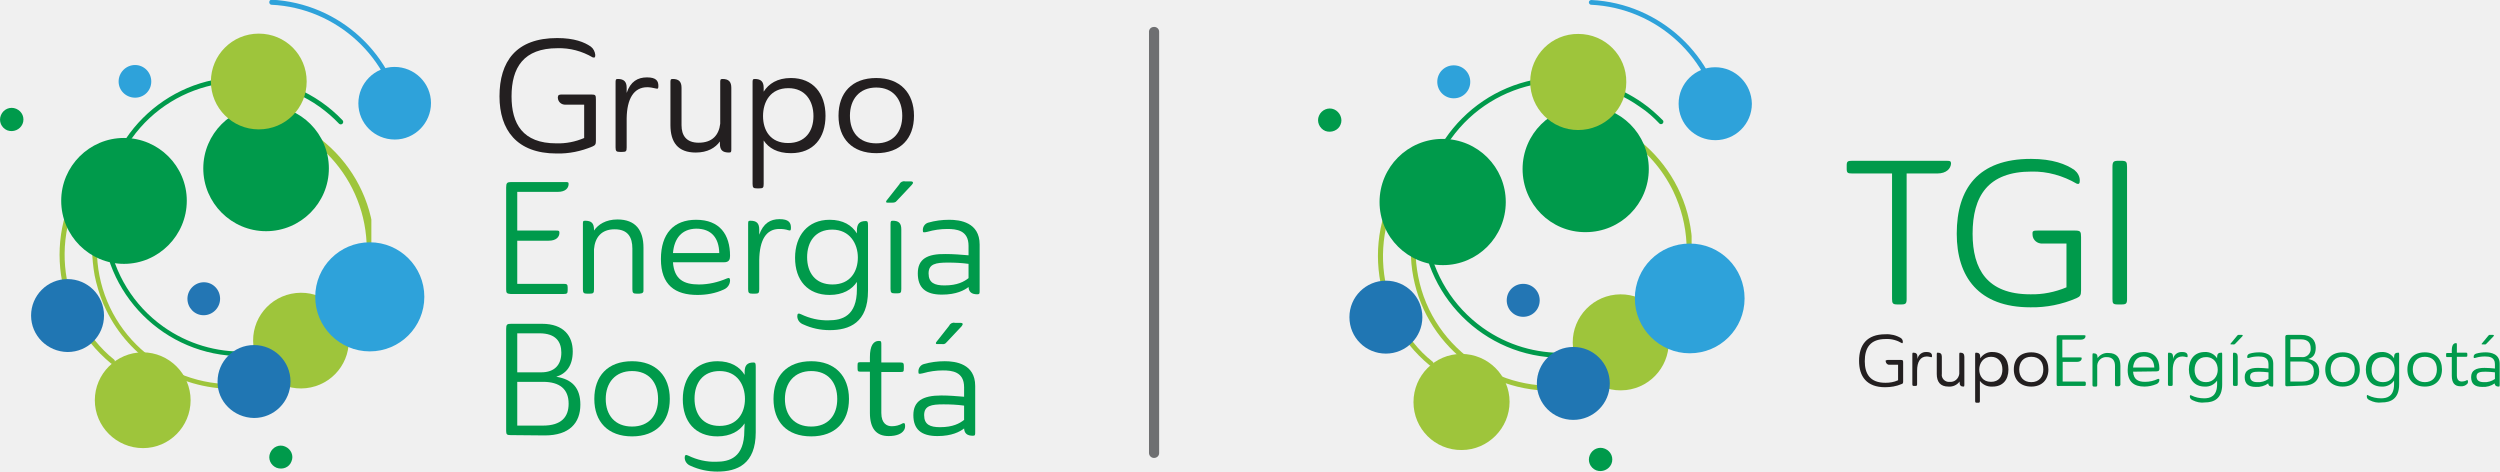
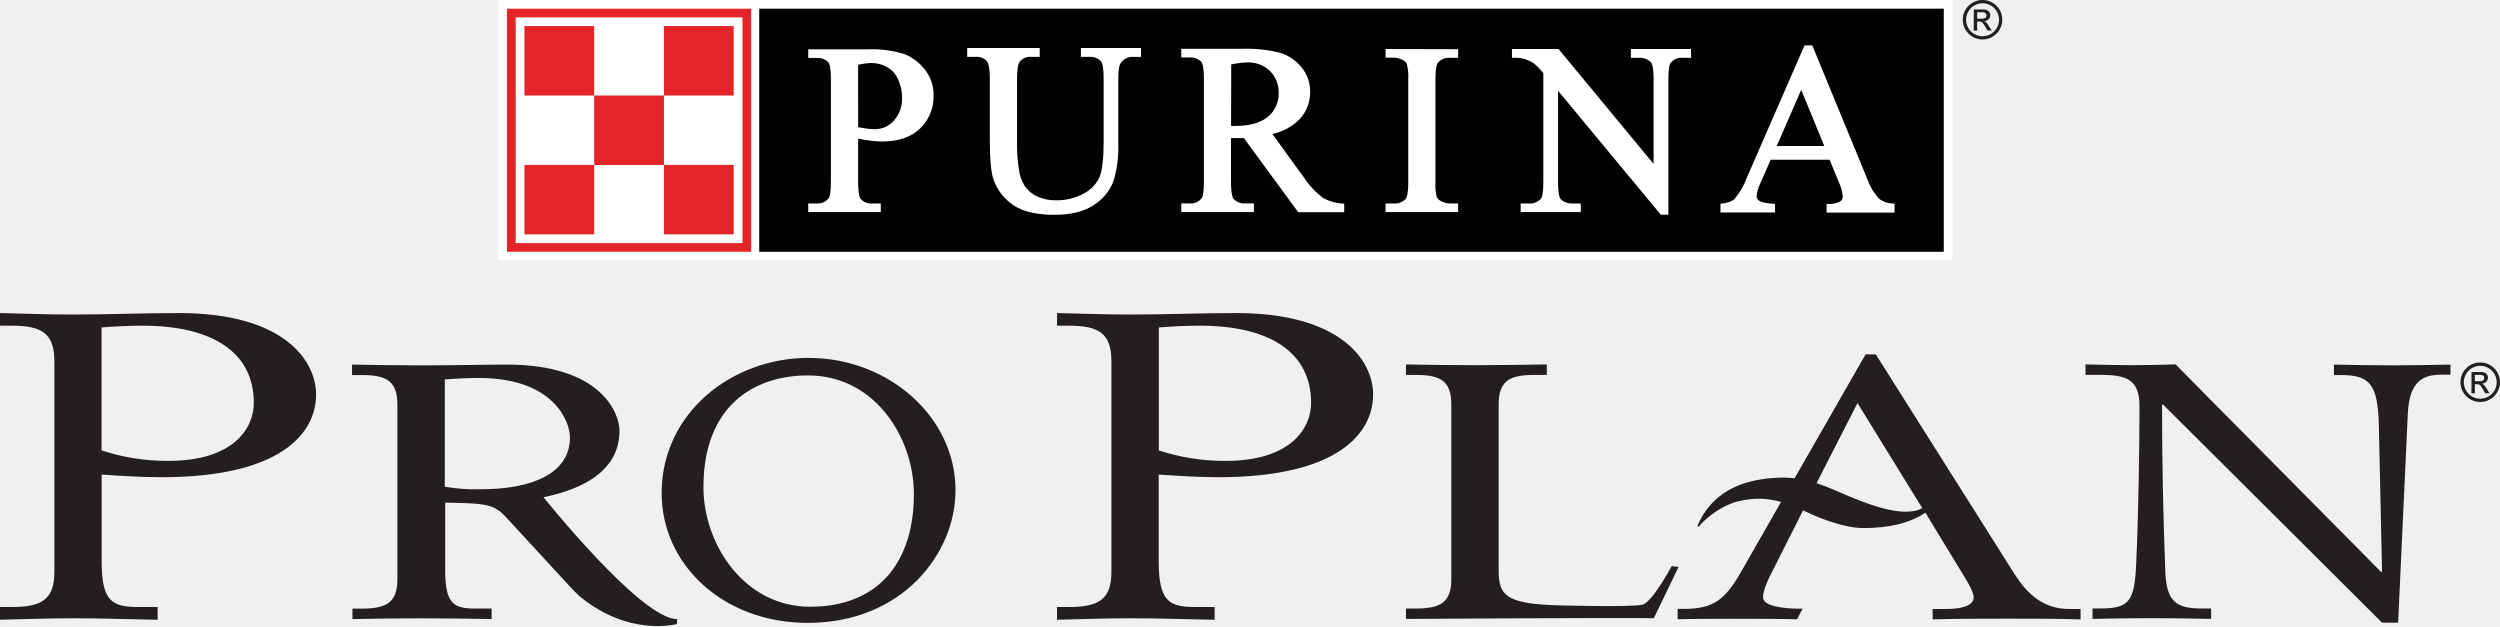
- <svg xmlns="http://www.w3.org/2000/svg" xmlns:xlink="http://www.w3.org/1999/xlink" version="1.0" id="Capa_1" x="0px" y="0px" viewBox="0 0 788.3 148.6" enable-background="new 0 0 788.3 148.6" xml:space="preserve">
-   <g>
-     <g>
-       <g id="Capa_1-2">
-         <path fill="#6E6F71" d="M363.9,144.4c-0.9,0-1.6-0.7-1.6-1.6V10.2c-0.1-0.9,0.6-1.7,1.5-1.7c0.9-0.1,1.7,0.6,1.7,1.5     c0,0.1,0,0.2,0,0.3v132.6C365.5,143.7,364.8,144.4,363.9,144.4z" />
-         <path fill="#009A4B" d="M610.9,54.7h-9.7v39.6c0,1.4-0.3,1.7-1.7,1.7h-1.2c-1.4,0-1.7-0.3-1.7-1.7V54.7h-12.6     c-1.4,0-1.7-0.2-1.7-1.5v-1c0-1.3,0.3-1.5,1.7-1.5h29.7c1.2,0,1.5,0.1,1.5,0.9C615.1,53.1,613.8,54.7,610.9,54.7" />
-         <path fill="#009A4B" d="M642.5,72.7h11.8c1.7,0,1.9,0.3,1.9,2.1v16.8c0,1.5-0.3,1.9-1.4,2.4c-4.6,2-9.6,3-14.6,2.9     c-16.3,0-23.2-9.6-23.2-23.2c0-14.2,6.7-23.6,23.4-23.6c6.9,0,11.1,1.7,13.7,3.5c1,0.8,1.7,2,1.7,3.3c0,0.9-0.2,1.3-1,1     c-4.3-2.5-9.2-3.9-14.2-3.8c-13.8,0-18.6,7.8-18.6,19.6c0,11.1,4.5,19.1,18.2,19.1c3.9,0.1,7.8-0.7,11.4-2.2V76.8h-7.5     c-1.7,0.1-3.1-1.1-3.2-2.7c0-0.1,0-0.2,0-0.3C640.8,72.8,641.2,72.7,642.5,72.7" />
-         <path fill="#009A4B" d="M670.7,94.3c0,1.4-0.3,1.7-1.7,1.7h-1.2c-1.5,0-1.7-0.3-1.7-1.7V52.7c0-1.7,0.3-2,1.9-2h0.8     c1.7,0,1.9,0.3,1.9,2L670.7,94.3z" />
-         <path fill="#231F20" d="M595.2,113.5h4.2c0.6,0,0.7,0.1,0.7,0.8v6c0,0.5-0.1,0.7-0.5,0.8c-1.6,0.7-3.4,1-5.2,1     c-5.8,0-8.2-3.4-8.2-8.3c0-5,2.4-8.4,8.3-8.4c1.7-0.1,3.4,0.3,4.9,1.2c0.4,0.3,0.6,0.7,0.6,1.2c0,0.3-0.1,0.5-0.3,0.4     c-1.5-0.9-3.3-1.4-5.1-1.3c-4.9,0-6.6,2.8-6.6,7c0,3.9,1.6,6.8,6.5,6.8c1.4,0,2.7-0.2,4-0.8V115h-2.7c-0.6,0.1-1.1-0.4-1.2-1     c0,0,0-0.1,0-0.1C594.5,113.6,594.7,113.6,595.2,113.5" />
-         <path fill="#231F20" d="M604.5,116.9v4.2c0,0.5-0.1,0.6-0.6,0.6h-0.3c-0.5,0-0.6-0.1-0.6-0.6v-9.3c0-0.4,0-0.6,0.3-0.6     c0.9,0,1.3,0.4,1.3,1.3v0.7c0.3-1.4,1.5-2.3,2.9-2.2c1.3,0,1.7,0.5,1.7,1.2c0,0.4,0,0.5-0.4,0.4c-0.4-0.1-0.8-0.2-1.2-0.2     C605.5,112.4,604.5,114.1,604.5,116.9" />
-         <path fill="#231F20" d="M617.9,120.6v-0.3c-0.8,1.1-2.1,1.7-3.5,1.6c-2.6,0-3.7-1.5-3.7-4v-6.1c0-0.4,0-0.6,0.3-0.6     c0.9,0,1.3,0.4,1.3,1.3v5.4c-0.2,1.2,0.7,2.3,1.9,2.5c0.2,0,0.4,0,0.5,0c1.6,0.2,2.9-1,3.1-2.5c0-0.1,0-0.1,0-0.2v-5.9     c0-0.4,0-0.6,0.3-0.6c0.9,0,1.3,0.4,1.3,1.3v8.8c0,0.4,0,0.6-0.3,0.6C618.3,121.9,617.9,121.5,617.9,120.6" />
-         <path fill="#231F20" d="M624.3,120.1v6.3c0,0.5-0.1,0.6-0.6,0.6h-0.3c-0.5,0-0.6-0.1-0.6-0.6v-14.6c0-0.4,0-0.6,0.3-0.6     c0.9,0,1.3,0.4,1.3,1.3v0.5c0.9-1.3,2.3-2.1,3.9-2c3.2,0,5,2.2,5,5.5s-1.8,5.4-5,5.4C626.6,122,625.2,121.3,624.3,120.1      M627.8,120.4c2.5,0,3.6-1.7,3.6-3.9s-1.2-4-3.6-4s-3.7,2-3.7,4S625.2,120.4,627.8,120.4" />
-         <path fill="#231F20" d="M640.5,111.1c3.5,0,5.4,2.2,5.4,5.4s-2,5.4-5.4,5.4s-5.5-2.1-5.5-5.4S637,111.1,640.5,111.1 M640.5,120.5     c2.4,0,3.8-1.6,3.8-4s-1.3-4-3.8-4s-3.8,1.7-3.8,4S638,120.5,640.5,120.5" />
-         <path fill="#009A4B" d="M648.5,121.2v-14.7c0-0.7,0.1-0.8,0.8-0.8h7.8c0.4,0,0.5,0,0.5,0.3c0,0.6-0.5,1.1-1.5,1.1h-5.8v5.6h5.6     c0.4,0,0.5,0,0.5,0.3c0,0.6-0.5,1.1-1.5,1.1h-4.5v6.2h6.7c0.5,0,0.6,0.1,0.6,0.6v0.3c0,0.4-0.1,0.5-0.6,0.5h-7.6     C648.7,121.8,648.5,121.7,648.5,121.2" />
-         <path fill="#009A4B" d="M667.8,121.8h-0.3c-0.5,0-0.6-0.1-0.6-0.6v-5.8c0-1.6-0.7-2.8-2.6-2.8c-1.6-0.1-2.9,1.1-3,2.6     c0,0.1,0,0.2,0,0.3v5.8c0,0.6-0.1,0.6-0.6,0.6h-0.3c-0.5,0-0.6-0.1-0.6-0.6v-9.3c0-0.4,0-0.6,0.3-0.6c0.9,0,1.3,0.4,1.3,1.3v0.2     c0.8-1.1,2.1-1.7,3.4-1.6c2.7,0,3.8,1.6,3.8,4.1v6C668.4,121.7,668.3,121.8,667.8,121.8" />
-         <path fill="#009A4B" d="M672.6,117.2c0.2,2.5,1.6,3.2,3.8,3.2c1.4,0,2.7-0.3,4-0.9c0.3-0.1,0.5,0,0.5,0.3c0,0.6-0.4,1.1-0.9,1.3     c-1.2,0.5-2.5,0.8-3.8,0.8c-3.2,0-5.3-1.4-5.3-5.2s1.8-5.7,5.1-5.7s4.9,2.1,4.9,5.2c0,0.5-0.1,0.9-0.9,0.9L672.6,117.2z      M672.6,115.9h6.7c-0.1-2.1-1.1-3.5-3.3-3.5C673.9,112.4,672.8,113.8,672.6,115.9" />
-         <path fill="#009A4B" d="M685.1,116.9v4.2c0,0.5-0.1,0.6-0.6,0.6h-0.3c-0.5,0-0.6-0.1-0.6-0.6v-9.3c0-0.4,0-0.6,0.3-0.6     c0.9,0,1.3,0.4,1.3,1.3v0.7c0.3-1.4,1.5-2.3,2.9-2.2c1.3,0,1.7,0.5,1.7,1.2c0,0.4,0,0.5-0.4,0.4c-0.4-0.1-0.8-0.2-1.2-0.2     C686,112.4,685.1,114.1,685.1,116.9" />
-         <path fill="#009A4B" d="M691.4,126.2c-0.5-0.2-0.9-0.6-0.9-1.2c0-0.4,0.2-0.5,0.5-0.3c1.2,0.6,2.6,0.9,4,0.9     c1.9,0,4.1-0.6,4.1-4.5V120c-0.9,1.3-2.4,2-3.9,1.9c-3.2,0-5-2.2-5-5.4s1.8-5.5,5-5.5c1.6-0.1,3.1,0.7,3.9,2v-0.4     c0-1,0.4-1.4,1.3-1.4c0.3,0,0.3,0.1,0.3,0.6v9.4c0,4.6-2.7,5.7-5.5,5.7C694,127.1,692.6,126.8,691.4,126.2 M695.6,112.6     c-2.4,0-3.6,1.8-3.6,4s1.2,3.9,3.6,3.9s3.7-1.9,3.7-3.9S698.2,112.6,695.6,112.6" />
-         <path fill="#009A4B" d="M705.3,106c0.2-0.3,0.5-0.5,0.8-0.4h0.8c0.3,0,0.4,0.2,0.1,0.5l-2.2,2.3c-0.2,0.2-0.4,0.3-0.6,0.2h-0.7     c-0.2,0-0.3-0.1-0.1-0.3L705.3,106z M705.6,112.5v8.6c0,0.5-0.1,0.6-0.6,0.6h-0.3c-0.5,0-0.6-0.1-0.6-0.6v-9.3     c0-0.4,0-0.6,0.3-0.6C705.2,111.2,705.6,111.6,705.6,112.5" />
-         <path fill="#009A4B" d="M712,116c1.1,0,2.2,0.1,3.3,0.2v-1.4c0-2.2-1.8-2.4-3.1-2.4c-1,0-1.9,0.1-2.9,0.4     c-0.6,0.2-0.7,0.1-0.7-0.2c-0.1-0.5,0.3-1,0.8-1.1c1-0.3,2-0.4,3-0.4c1.5,0,4.4,0.4,4.4,3.6v6.6c0,0.4,0,0.6-0.3,0.6     c-0.8,0-1.2-0.3-1.3-1c-1.1,0.8-2.5,1.2-3.9,1.1c-2.4,0-3.5-1-3.5-3.1S709.3,116,712,116 M715.3,117.4c-1-0.1-2-0.2-3-0.2     c-1.7,0-2.8,0.2-2.8,1.5s0.9,1.8,2.3,1.8c1.2,0.1,2.5-0.3,3.5-1L715.3,117.4z" />
-         <path fill="#009A4B" d="M721.2,121.8c-0.5,0-0.6-0.1-0.6-0.6v-14.8c0-0.6,0.1-0.8,0.7-0.8h4.4c3.2,0,4.5,1.8,4.5,4     s-0.9,3.2-2.4,3.6c2.3,0.4,3.5,1.7,3.5,4c0,2.6-1.6,4.4-5.1,4.4L721.2,121.8z M722.2,107v5.6h3.5c1.4,0.2,2.7-0.8,2.9-2.2     c0-0.2,0-0.4,0-0.6c0-1.6-0.8-2.8-3.1-2.8H722.2z M722.2,114v6.3h3.7c2.7,0,3.7-1.3,3.7-3.2c0-2.1-1.3-3.1-3.7-3.1H722.2z" />
-         <path fill="#009A4B" d="M738.7,111.1c3.5,0,5.4,2.2,5.4,5.4s-2,5.4-5.4,5.4s-5.5-2.1-5.5-5.4S735.2,111.1,738.7,111.1      M738.7,120.5c2.4,0,3.8-1.6,3.8-4s-1.3-4-3.8-4s-3.8,1.7-3.8,4S736.3,120.5,738.7,120.5" />
-         <path fill="#009A4B" d="M747.2,126.2c-0.6-0.3-0.9-0.6-0.9-1.2s0.2-0.5,0.5-0.3c1.2,0.6,2.6,0.9,4,0.9c1.9,0,4.1-0.6,4.1-4.5V120     c-0.9,1.3-2.4,2-3.9,1.9c-3.2,0-5-2.2-5-5.4s1.8-5.5,5-5.5c1.6-0.1,3.1,0.7,3.9,2v-0.4c0-1,0.4-1.4,1.3-1.4     c0.3,0,0.3,0.1,0.3,0.6v9.4c0,4.6-2.7,5.7-5.5,5.7C749.7,127.1,748.4,126.8,747.2,126.2 M751.4,112.6c-2.4,0-3.6,1.8-3.6,4     s1.2,3.9,3.6,3.9c2.6,0,3.7-1.9,3.7-3.9S754,112.6,751.4,112.6" />
-         <path fill="#009A4B" d="M764.6,111.1c3.5,0,5.4,2.2,5.4,5.4s-2,5.4-5.4,5.4s-5.5-2.1-5.5-5.4S761.1,111.1,764.6,111.1      M764.6,120.5c2.4,0,3.8-1.6,3.8-4s-1.3-4-3.8-4s-3.8,1.7-3.8,4S762.2,120.5,764.6,120.5" />
-         <path fill="#009A4B" d="M774.7,108.7v2.5h2.8c0.4,0,0.5,0.1,0.5,0.5v0.3c0,0.5-0.1,0.5-0.5,0.5h-2.8v5.9c0,1.5,0.8,1.9,1.5,1.9     c0.5,0,1.1-0.1,1.6-0.4c0.3-0.1,0.4,0,0.4,0.4c0,0.2,0,0.5-0.2,0.7c-0.5,0.6-1.4,0.9-2.2,0.8c-1.8,0-2.7-1.1-2.7-3.3v-5.9h-1.3     c-0.4,0-0.5,0-0.5-0.5v-0.3c0-0.5,0.1-0.5,0.5-0.5h1.3v-0.8c0-1.6,0.5-2.3,1.3-2.3C774.7,108.2,774.7,108.3,774.7,108.7" />
-         <path fill="#009A4B" d="M783.4,116c1.1,0,2.2,0.1,3.3,0.2v-1.4c0-2.2-1.8-2.4-3.1-2.4c-1,0-1.9,0.1-2.9,0.4     c-0.6,0.2-0.7,0.1-0.7-0.2c-0.1-0.5,0.3-1,0.8-1.1c1-0.3,2-0.4,3-0.4c1.5,0,4.4,0.4,4.4,3.6v6.6c0,0.4,0,0.6-0.3,0.6     c-0.8,0-1.2-0.3-1.3-1c-1.1,0.8-2.5,1.2-3.9,1.1c-2.4,0-3.5-1-3.5-3.1S780.7,116,783.4,116 M786.7,117.4c-1-0.1-2-0.2-3-0.2     c-1.7,0-2.8,0.2-2.8,1.5s0.9,1.8,2.3,1.8c1.2,0.1,2.5-0.3,3.5-1L786.7,117.4z M784.5,106c0.2-0.3,0.5-0.5,0.8-0.4h0.8     c0.3,0,0.4,0.2,0.1,0.5l-2.2,2.3c-0.2,0.2-0.4,0.3-0.6,0.2h-0.7c-0.2,0-0.3-0.1-0.1-0.3L784.5,106z" />
-         <path fill="#9EC53B" d="M451.3,115.4c-0.2,0-0.3-0.1-0.5-0.2c-19.1-15.7-21.8-43.9-6.1-62.9c1.9-2.3,4.1-4.5,6.5-6.4     c0.3-0.3,0.8-0.2,1.1,0.1c0.3,0.3,0.2,0.8-0.1,1.1c0,0,0,0,0,0c-18.6,15-21.5,42.2-6.6,60.8c1.8,2.3,3.9,4.4,6.2,6.2     c0.3,0.3,0.3,0.7,0.1,1C451.7,115.3,451.5,115.4,451.3,115.4" />
-         <g>
-           <g>
-             <defs>
-               <rect id="SVGID_1_" x="444.9" y="34.8" width="88.5" height="88.5" />
-             </defs>
-             <clipPath id="SVGID_2_">
-               <use xlink:href="#SVGID_1_" overflow="visible" />
-             </clipPath>
-             <g clip-path="url(#SVGID_2_)">
-               <path fill="#9EC53B" d="M489.2,123.2c-23.7,0.1-43.3-18.6-44.3-42.3c0-0.4,0.3-0.8,0.7-0.8s0.8,0.3,0.8,0.7        c0.3,5.8,1.7,11.5,4.2,16.7c10.3,21.3,35.8,30.1,57.1,19.9c21.3-10.3,30.1-35.8,19.9-57.1c-6.9-14.2-21-23.4-36.7-24.1        c-0.4,0-0.7-0.4-0.7-0.8c0,0,0,0,0,0c0-0.4,0.4-0.7,0.8-0.7c0,0,0,0,0,0c24.4,0.9,43.5,21.4,42.6,45.8        C532.7,104.5,513.1,123.3,489.2,123.2" />
-             </g>
-           </g>
-         </g>
-         <g>
-           <g>
-             <defs>
-               <rect id="SVGID_3_" x="448" y="24.3" width="76.5" height="88.5" />
-             </defs>
-             <clipPath id="SVGID_4_">
-               <use xlink:href="#SVGID_3_" overflow="visible" />
-             </clipPath>
-             <g clip-path="url(#SVGID_4_)">
-               <path fill="#009A4B" d="M492.3,112.8c-24.4,0-44.2-19.9-44.2-44.3s19.9-44.2,44.3-44.2c9.2,0,18.1,2.9,25.6,8.2        c2.3,1.6,4.4,3.5,6.4,5.5c0.2,0.3,0.1,0.8-0.2,1c-0.3,0.2-0.6,0.2-0.9,0c-1.9-2-3.9-3.8-6.2-5.3        c-19.3-13.7-45.9-9.1-59.6,10.1s-9.1,45.9,10.1,59.6c15.5,11,36.5,10.4,51.4-1.5c0.3-0.3,0.8-0.2,1.1,0.1        c0.3,0.3,0.2,0.8-0.1,1.1C512.1,109.5,502.3,112.9,492.3,112.8" />
-             </g>
-           </g>
-         </g>
-         <path fill="#009A4B" d="M435,63.7c0-11,8.9-19.9,19.9-19.9c11,0,19.9,8.9,19.9,19.9c0,11-8.9,19.9-19.8,19.9     C444,83.6,435,74.8,435,63.7C435,63.7,435,63.7,435,63.7" />
-         <path fill="#009A4B" d="M480.1,53.3c0-11,8.9-19.9,19.9-19.9c11,0,19.9,8.9,19.9,19.9c0,11-8.9,19.9-19.9,19.9     C489,73.3,480.1,64.3,480.1,53.3C480.1,53.3,480.1,53.3,480.1,53.3" />
-         <path fill="#9EC53B" d="M496,109.6c-0.9-8.3,5.1-15.8,13.4-16.7c8.3-0.9,15.8,5.1,16.7,13.4s-5.1,15.8-13.4,16.7c0,0,0,0-0.1,0     C504.3,123.9,496.9,117.9,496,109.6" />
-         <path fill="#9EC53B" d="M482.5,25.8c0-8.4,6.8-15.2,15.2-15.1c8.4,0,15.2,6.8,15.1,15.2c0,8.4-6.8,15.1-15.2,15.1     C489.3,41,482.5,34.2,482.5,25.8C482.5,25.8,482.5,25.8,482.5,25.8" />
-         <path fill="#9EC53B" d="M445.7,126.8c0-8.4,6.8-15.2,15.1-15.2c8.4,0,15.2,6.8,15.2,15.1s-6.8,15.2-15.1,15.2c0,0,0,0,0,0     C452.5,142,445.7,135.2,445.7,126.8L445.7,126.8" />
-         <path fill="#2376B4" d="M475.1,94.7c0-2.9,2.3-5.2,5.2-5.2s5.2,2.3,5.2,5.2s-2.3,5.2-5.2,5.2l0,0     C477.4,99.9,475.1,97.6,475.1,94.7" />
-         <path fill="#2EA2DA" d="M543.2,39.8c-0.4,0-0.7-0.3-0.8-0.7c-2.7-20.7-19.8-36.6-40.7-37.6c-0.4,0-0.7-0.4-0.7-0.8     s0.4-0.7,0.8-0.7c21.6,1.1,39.4,17.5,42.1,39C544,39.4,543.7,39.8,543.2,39.8L543.2,39.8" />
-         <path fill="#2EA2DA" d="M515.5,94.1c0-9.6,7.7-17.3,17.3-17.3s17.3,7.7,17.3,17.3s-7.7,17.3-17.3,17.3l0,0     C523.3,111.4,515.5,103.6,515.5,94.1C515.5,94.1,515.5,94.1,515.5,94.1" />
-         <path fill="#2EA2DA" d="M529.3,32.7c0-6.4,5.2-11.5,11.5-11.5c6.4,0,11.5,5.2,11.6,11.5c0,6.4-5.2,11.5-11.5,11.5c0,0,0,0,0,0     C534.4,44.2,529.3,39.1,529.3,32.7" />
-         <path fill="#2EA2DA" d="M453.2,25.8c0-2.9,2.3-5.2,5.2-5.2c2.9,0,5.2,2.3,5.2,5.2s-2.3,5.2-5.2,5.2     C455.5,31,453.2,28.7,453.2,25.8C453.2,25.8,453.2,25.8,453.2,25.8" />
-         <path fill="#009A4B" d="M503.3,148.3c-1.9-0.8-2.8-2.9-2-4.8s2.9-2.8,4.8-2c1.9,0.8,2.8,2.9,2,4.8     C507.3,148.1,505.2,149,503.3,148.3C503.3,148.3,503.3,148.3,503.3,148.3" />
-         <path fill="#2076B3" d="M484.6,120.9c0-6.4,5.2-11.5,11.5-11.5c6.4,0,11.5,5.2,11.5,11.5c0,6.4-5.2,11.5-11.5,11.5c0,0,0,0,0,0     C489.7,132.4,484.6,127.3,484.6,120.9" />
-         <path fill="#2076B3" d="M425.5,100c0-6.4,5.2-11.5,11.5-11.5c6.4,0,11.5,5.2,11.5,11.5c0,6.4-5.2,11.5-11.5,11.5c0,0,0,0,0,0     C430.6,111.5,425.5,106.4,425.5,100" />
-         <path fill="#009A4B" d="M417.9,41.3c-1.9-0.8-2.8-3-2-4.8c0.8-1.9,3-2.8,4.8-2s2.8,3,2,4.8c0,0,0,0,0,0     C422,41.1,419.8,42,417.9,41.3C417.9,41.3,417.9,41.3,417.9,41.3" />
-         <path fill="#231F20" d="M177.3,29.8h9.1c1.4,0,1.5,0.2,1.5,1.6v13c0,1.1-0.2,1.4-1.1,1.8c-3.6,1.5-7.4,2.3-11.3,2.2     c-12.6,0-18-7.5-18-18c0-11,5.2-18.4,18.2-18.4c5.4,0,8.6,1.3,10.6,2.7c0.8,0.6,1.3,1.6,1.4,2.6c0,0.7-0.1,1-0.8,0.8     c-3.4-2-7.2-3-11.1-2.9c-10.7,0-14.5,6.1-14.5,15.2c0,8.6,3.5,14.8,14.1,14.8c3,0.1,6.1-0.5,8.8-1.7V33h-5.8     c-1.3,0.1-2.4-0.8-2.5-2.1c0-0.1,0-0.2,0-0.3C176,29.9,176.3,29.8,177.3,29.8" />
-         <path fill="#231F20" d="M197.6,37.3v9.2c0,1.2-0.2,1.4-1.4,1.4h-0.7c-1.1,0-1.4-0.2-1.4-1.4V26.2c0-1,0-1.3,0.7-1.3     c2,0,2.8,0.9,2.8,2.8v1.6c1.2-3.6,3.5-4.9,6.4-4.9s3.6,1.1,3.6,2.7c0,0.8-0.1,1-0.8,0.8c-0.9-0.2-1.8-0.4-2.7-0.4     C199.8,27.5,197.7,31.2,197.6,37.3" />
-         <path fill="#231F20" d="M227,45.3v-0.7c-1.4,2-3.9,3.5-7.6,3.5c-5.7,0-8-3.3-8-8.7V26.1c0-0.9,0-1.2,0.7-1.2c2,0,2.8,0.9,2.8,2.8     v11.8c0,3.2,1.5,5.5,5.4,5.5c4.4,0,6.4-2.5,6.8-6V26.1c0-0.9,0-1.2,0.7-1.2c2,0,2.8,0.9,2.8,2.8v19.2c0,0.9,0,1.2-0.7,1.2     C227.8,48.1,227,47.3,227,45.3" />
-         <path fill="#231F20" d="M240.8,44.3v13.7c0,1.2-0.2,1.4-1.4,1.4h-0.7c-1.1,0-1.4-0.2-1.4-1.4V26.1c0-0.9,0-1.2,0.7-1.2     c2,0,2.8,0.9,2.8,2.8v1.2c1.6-2.5,4.3-4.3,8.6-4.3c7,0,10.9,4.9,10.9,11.9s-3.8,11.8-10.9,11.8C245.1,48.3,242.4,46.7,240.8,44.3      M248.5,45.1c5.4,0,8-3.7,8-8.5s-2.6-8.8-7.9-8.8c-5.7,0-8,4.3-8,8.8S242.9,45.1,248.5,45.1" />
-         <path fill="#231F20" d="M276.3,24.6c7.5,0,11.9,4.7,11.9,11.9s-4.3,11.8-11.9,11.8s-11.9-4.6-11.9-11.8S268.6,24.6,276.3,24.6      M276.3,45.2c5.3,0,8.2-3.5,8.2-8.7s-2.9-8.9-8.2-8.9s-8.3,3.7-8.3,8.9S270.9,45.2,276.3,45.2" />
-         <path fill="#009A4B" d="M159.6,91.2V59.1c0-1.4,0.3-1.7,1.6-1.7h17c0.8,0,1.1,0,1.1,0.6c0,1.3-1,2.5-3.4,2.5h-12.8v12.2h12.2     c0.8,0,1.1,0,1.1,0.7c0,1.3-1,2.5-3.4,2.5h-9.9v13.6h14.6c1.1,0,1.3,0.2,1.3,1.2v0.8c0,1-0.2,1.2-1.3,1.2H161     C159.8,92.6,159.6,92.4,159.6,91.2" />
-         <path fill="#009A4B" d="M201.6,92.6h-0.8c-1.1,0-1.4-0.2-1.4-1.4V78.4c0-3.6-1.4-6.1-5.6-6.1s-6.2,2.6-6.5,6.3v12.6     c0,1.2-0.2,1.4-1.4,1.4h-0.7c-1.1,0-1.4-0.2-1.4-1.4V70.8c0-1,0-1.2,0.7-1.2c2,0,2.8,0.8,2.8,2.8v0.3c1.3-1.9,3.7-3.5,7.4-3.5     c5.8,0,8.2,3.5,8.2,8.9v13C203,92.3,202.7,92.5,201.6,92.6" />
-         <path fill="#009A4B" d="M212.2,82.7c0.4,5.4,3.4,7,8.2,7c3,0,6-0.7,8.8-1.9c0.7-0.3,1-0.1,1,0.6c0,1.3-0.8,2.4-2,2.9     c-2.6,1.2-5.4,1.7-8.3,1.7c-7,0-11.5-3.1-11.5-11.3c0-8,4-12.4,11.1-12.4c7.4,0,10.7,4.6,10.7,11.4c0,1.1-0.3,2-1.9,2L212.2,82.7     z M212.2,79.8h14.6c-0.1-4.7-2.4-7.7-7.3-7.7C215,72.2,212.6,75.1,212.2,79.8" />
-         <path fill="#009A4B" d="M239.4,82v9.2c0,1.2-0.2,1.4-1.4,1.4h-0.7c-1.1,0-1.4-0.2-1.4-1.4V70.8c0-1,0-1.2,0.7-1.2     c2,0,2.8,0.8,2.8,2.8v1.6c1.3-3.6,3.5-4.9,6.4-4.9s3.6,1.1,3.6,2.7c0,0.8-0.1,1-0.8,0.8c-0.9-0.3-1.8-0.4-2.7-0.4     C241.5,72.1,239.5,75.8,239.4,82" />
-         <path fill="#009A4B" d="M253.3,102.3c-1.1-0.4-1.9-1.4-1.9-2.6c0-0.9,0.4-1,1.2-0.6c2.7,1.3,5.7,2,8.7,1.9c4.2,0,8.9-1.3,8.9-9.8     l0-2.3c-1.6,2.4-4.4,4.1-8.6,4.1c-7,0-10.9-4.7-10.9-11.7s4-12,10.9-12c4.2,0,7,1.7,8.6,4.3v-0.9c0-2.1,0.8-3,2.8-3     c0.6,0,0.7,0.3,0.7,1.4v20.6c0,10.1-5.9,12.4-12.1,12.4C258.7,104.1,255.9,103.5,253.3,102.3 M262.4,72.4c-5.3,0-7.9,3.8-7.9,8.7     s2.6,8.6,8,8.6c5.7,0,8-4.2,8-8.5S268,72.4,262.4,72.4" />
-         <path fill="#009A4B" d="M283.6,58.1c0.3-0.7,1.1-1.1,1.8-0.9h1.8c0.8,0,0.9,0.5,0.3,1.1l-4.8,5.1c-0.3,0.4-0.8,0.5-1.3,0.5h-1.6     c-0.4,0-0.5-0.2-0.3-0.6L283.6,58.1z M284.2,72.3v18.8c0,1.2-0.2,1.4-1.3,1.4h-0.7c-1.1,0-1.4-0.2-1.4-1.4V70.8     c0-1,0.1-1.2,0.7-1.2C283.4,69.6,284.2,70.4,284.2,72.3" />
-         <path fill="#009A4B" d="M298.2,80.1c2.4,0,4.8,0.2,7.2,0.4v-3c0-4.9-3.8-5.3-6.7-5.3c-2.1,0-4.2,0.3-6.3,0.9     c-1.3,0.3-1.4,0.2-1.4-0.4c-0.1-1.1,0.6-2.2,1.7-2.5c2.1-0.6,4.3-0.9,6.6-0.9c3.4,0,9.6,0.8,9.6,7.8v14.5c0,0.9,0,1.2-0.7,1.2     c-1.8,0-2.7-0.7-2.8-2.3c-1.3,1-3.8,2.4-8.4,2.4c-5.2,0-7.6-2.2-7.6-6.7S292.3,80,298.2,80.1 M305.4,83.2     c-2.2-0.3-4.3-0.4-6.5-0.4c-3.8,0-6.1,0.4-6.1,3.4s1.9,3.8,5,3.8c4.1,0,6.2-1.2,7.6-2.3L305.4,83.2z" />
-         <path fill="#009A4B" d="M161,137.2c-1.1,0-1.4-0.2-1.4-1.3v-32.2c0-1.4,0.3-1.6,1.6-1.6h9.7c6.9,0,9.7,3.9,9.7,8.7     c0,4.5-2,7-5.2,8c5.1,0.8,7.6,3.6,7.6,8.8c0,5.8-3.5,9.7-11.2,9.7L161,137.2z M163.1,105.1v12.3h7.6c4.1,0,6.3-2.3,6.3-6.2     c0-3.4-1.7-6.1-6.9-6.1H163.1z M163.1,120.4v13.8h8.1c5.9,0,8.1-2.8,8.1-6.9c0-4.6-2.8-6.9-8.1-6.9L163.1,120.4z" />
-         <path fill="#009A4B" d="M199.3,113.9c7.6,0,11.9,4.7,11.9,11.9c0,7.2-4.3,11.8-11.9,11.8s-11.9-4.6-11.9-11.8     S191.6,113.9,199.3,113.9 M199.3,134.5c5.3,0,8.2-3.5,8.2-8.7s-2.9-8.8-8.2-8.8s-8.3,3.7-8.3,8.8S193.9,134.5,199.3,134.5" />
-         <path fill="#009A4B" d="M217.8,146.9c-1.1-0.4-1.9-1.4-1.9-2.6c0-0.9,0.4-1,1.2-0.6c2.7,1.3,5.7,2,8.7,1.9c4.2,0,8.9-1.3,8.9-9.8     l0.1-2.3c-1.6,2.4-4.4,4.1-8.6,4.1c-7,0-10.9-4.7-10.9-11.7s4-12,10.9-12c4.2,0,7,1.7,8.6,4.3v-0.9c0-2.1,0.8-3,2.8-3     c0.6,0,0.7,0.3,0.7,1.4v20.6c0,10.1-5.9,12.4-12.1,12.4C223.3,148.7,220.4,148.1,217.8,146.9 M226.9,117c-5.3,0-7.9,3.8-7.9,8.7     s2.6,8.6,7.9,8.6c5.7,0,8-4.2,8-8.5C234.9,121.4,232.5,117,226.9,117" />
-         <path fill="#009A4B" d="M255.8,113.9c7.5,0,11.9,4.7,11.9,11.9c0,7.2-4.3,11.8-11.9,11.8c-7.7,0-11.9-4.6-11.9-11.8     S248.1,113.9,255.8,113.9 M255.8,134.5c5.3,0,8.2-3.5,8.2-8.7s-2.9-8.8-8.2-8.8s-8.3,3.7-8.3,8.8S250.4,134.5,255.8,134.5" />
-         <path fill="#009A4B" d="M277.9,108.8v5.5h6c0.9,0,1.1,0.2,1.1,1.1v0.7c0,1.1-0.1,1.2-1.1,1.2h-6v12.9c0,3.4,1.8,4.2,3.3,4.2     c1.2,0,2.4-0.3,3.4-0.9c0.5-0.2,0.8-0.1,0.8,0.8c0,0.5-0.1,1-0.4,1.4c-0.7,1.1-2.3,1.8-4.8,1.8c-3.9,0-5.9-2.4-5.9-7.3v-13h-2.8     c-1,0-1.1-0.1-1.1-1.2v-0.7c0-1,0.1-1.1,1.1-1.1h2.8v-1.6c0-3.6,1.1-5.1,2.8-5.1C277.9,107.5,277.9,107.7,277.9,108.8" />
-         <path fill="#009A4B" d="M296.8,124.7c2.4,0,4.8,0.2,7.2,0.4v-3c0-4.9-3.8-5.3-6.7-5.3c-2.1,0-4.2,0.3-6.3,0.9     c-1.3,0.3-1.4,0.2-1.4-0.4c-0.1-1.1,0.6-2.2,1.7-2.5c2.1-0.6,4.3-0.9,6.6-0.9c3.4,0,9.6,0.8,9.6,7.8v14.5c0,0.9,0,1.2-0.7,1.2     c-1.8,0-2.7-0.7-2.8-2.3c-1.3,1-3.8,2.4-8.4,2.4c-5.2,0-7.6-2.2-7.6-6.6S290.9,124.7,296.8,124.7 M304,127.9     c-2.2-0.3-4.3-0.4-6.5-0.4c-3.8,0-6.1,0.4-6.1,3.4s1.9,3.8,5,3.8c4.1,0,6.2-1.2,7.6-2.3L304,127.9z M299.3,102.7     c0.3-0.7,1.1-1.1,1.8-0.9h1.8c0.7,0,0.9,0.4,0.3,1.1l-4.8,5.1c-0.3,0.4-0.8,0.6-1.3,0.5h-1.6c-0.4,0-0.5-0.2-0.3-0.6L299.3,102.7     z" />
-         <path fill="#9EC53B" d="M35.5,114.8c-0.2,0-0.3-0.1-0.5-0.2C16,99,13.3,71,29,52c1.9-2.3,4.1-4.5,6.5-6.4c0.3-0.2,0.8-0.1,1,0.2     c0.2,0.3,0.2,0.7-0.1,1c-18.5,14.9-21.4,42-6.5,60.5c1.8,2.2,3.8,4.3,6.1,6.1c0.3,0.3,0.3,0.7,0.1,1     C35.9,114.6,35.7,114.7,35.5,114.8" />
-         <g>
-           <g>
-             <defs>
-               <rect id="SVGID_5_" x="29.1" y="34.6" width="88" height="88" />
-             </defs>
-             <clipPath id="SVGID_6_">
-               <use xlink:href="#SVGID_5_" overflow="visible" />
-             </clipPath>
-             <g clip-path="url(#SVGID_6_)">
-               <path fill="#9EC53B" d="M73.2,122.6c-16.9,0-32.3-9.6-39.7-24.8c-1.4-2.8-2.4-5.8-3.2-8.9c-0.7-2.7-1-5.5-1.2-8.3        c0-0.4,0.3-0.8,0.7-0.8s0.8,0.3,0.8,0.7c1,23.5,20.9,41.6,44.4,40.6c23.5-1,41.6-20.9,40.6-44.4c-1-22-18.6-39.7-40.7-40.6        c-0.4,0-0.7-0.4-0.7-0.8c0,0,0,0,0,0c0-0.4,0.4-0.7,0.8-0.7c24.3,0.5,43.6,20.6,43.1,44.9C117.6,103.8,97.5,123.1,73.2,122.6" />
-             </g>
-           </g>
-         </g>
-         <g>
-           <g>
-             <defs>
-               <rect id="SVGID_7_" x="32.2" y="24.2" width="76.1" height="88" />
-             </defs>
-             <clipPath id="SVGID_8_">
-               <use xlink:href="#SVGID_7_" overflow="visible" />
-             </clipPath>
-             <g clip-path="url(#SVGID_8_)">
-               <path fill="#009A4B" d="M76.2,112.3c-24.3,0-44-19.7-44-44s19.7-44,44-44c12,0,23.5,4.9,31.8,13.6c0.3,0.3,0.3,0.8,0,1.1        c-0.3,0.3-0.8,0.3-1.1,0c-1.9-2-3.9-3.7-6.1-5.3c-19.1-13.6-45.7-9.1-59.3,10s-9.1,45.7,10,59.3c15.5,11,36.4,10.4,51.2-1.4        c0.3-0.3,0.8-0.3,1.1,0s0.3,0.8,0,1.1c0,0-0.1,0.1-0.1,0.1C95.9,108.9,86.2,112.3,76.2,112.3" />
-             </g>
-           </g>
-         </g>
-         <path fill="#009A4B" d="M19.3,63.3c0-10.9,8.9-19.8,19.8-19.8s19.8,8.9,19.8,19.8S50,83.2,39.1,83.2S19.3,74.3,19.3,63.3     L19.3,63.3" />
-         <path fill="#009A4B" d="M64.1,53.1c0-10.9,8.9-19.8,19.8-19.8s19.8,8.9,19.8,19.8s-8.9,19.8-19.8,19.8S64.1,64,64.1,53.1     L64.1,53.1" />
-         <path fill="#9EC53B" d="M79.9,109C79,100.7,85,93.3,93.3,92.4s15.7,5.1,16.6,13.4c0.9,8.3-5.1,15.7-13.4,16.6c0,0,0,0,0,0     C88.2,123.3,80.8,117.3,79.9,109C79.9,109,79.9,109,79.9,109" />
-         <path fill="#9EC53B" d="M66.5,25.7c0-8.3,6.7-15.1,15.1-15.1s15.1,6.7,15.1,15.1s-6.7,15.1-15.1,15.1c0,0,0,0,0,0     C73.2,40.8,66.5,34,66.5,25.7" />
-         <path fill="#9EC53B" d="M29.9,126.2c0-8.3,6.8-15.1,15.1-15.1s15.1,6.8,15.1,15.1c0,8.3-6.7,15.1-15,15.1     C36.7,141.3,29.9,134.5,29.9,126.2C29.9,126.2,29.9,126.2,29.9,126.2" />
-         <path fill="#2376B4" d="M59.1,94.2c0-2.8,2.3-5.2,5.2-5.2c2.8,0,5.1,2.3,5.1,5.2c0,2.8-2.3,5.2-5.2,5.2l0,0     C61.4,99.4,59.1,97.1,59.1,94.2L59.1,94.2" />
-         <path fill="#2EA2DA" d="M126.8,39.6c-0.4,0-0.7-0.3-0.8-0.7c-2.6-20.6-19.7-36.4-40.4-37.4c-0.4,0-0.7-0.4-0.7-0.8c0,0,0,0,0,0     c0-0.4,0.3-0.8,0.7-0.8c0,0,0,0,0,0c21.5,1.1,39.1,17.4,41.9,38.7c0.1,0.4-0.2,0.8-0.6,0.8C126.9,39.6,126.9,39.6,126.8,39.6     L126.8,39.6" />
-         <path fill="#2EA2DA" d="M99.4,93.6c0-9.5,7.7-17.2,17.2-17.2c9.5,0,17.2,7.7,17.2,17.2s-7.7,17.2-17.2,17.2c0,0,0,0,0,0     C107.1,110.8,99.4,103.1,99.4,93.6C99.4,93.6,99.4,93.6,99.4,93.6" />
-         <path fill="#2EA2DA" d="M113,32.6c0-6.3,5.1-11.5,11.4-11.5c6.3,0,11.5,5.1,11.5,11.4S130.8,44,124.5,44c0,0,0,0,0,0     C118.1,44,113,38.9,113,32.6" />
-         <path fill="#2EA2DA" d="M37.4,25.7c0-2.8,2.3-5.2,5.2-5.2c2.8,0,5.1,2.3,5.1,5.2s-2.3,5.1-5.1,5.1S37.4,28.6,37.4,25.7L37.4,25.7     " />
-         <path fill="#009A4B" d="M87.2,147.5c-1.9-0.8-2.8-2.9-2-4.7c0.8-1.9,2.9-2.8,4.7-2c1.9,0.8,2.8,2.9,2,4.7     C91.2,147.4,89.1,148.2,87.2,147.5C87.2,147.5,87.2,147.5,87.2,147.5" />
-         <path fill="#2076B3" d="M68.6,120.3c0-6.3,5.1-11.5,11.5-11.5c6.3,0,11.5,5.1,11.5,11.5c0,6.3-5.1,11.5-11.5,11.5c0,0,0,0,0,0     C73.7,131.7,68.5,126.6,68.6,120.3" />
-         <path fill="#2076B3" d="M9.8,99.5c0-6.3,5.1-11.5,11.5-11.5c6.3,0,11.5,5.1,11.5,11.5s-5.1,11.5-11.5,11.5c0,0,0,0,0,0     C14.9,110.9,9.8,105.8,9.8,99.5" />
-         <path fill="#009A4B" d="M2.3,41.1c-1.9-0.8-2.8-2.9-2-4.8c0.8-1.9,2.9-2.8,4.8-2c1.9,0.8,2.8,2.9,2,4.8     C6.3,40.9,4.2,41.8,2.3,41.1C2.3,41.1,2.3,41.1,2.3,41.1" />
-       </g>
+ <svg xmlns="http://www.w3.org/2000/svg" viewBox="0 0 578.41 144.85">
+   <g id="f93542cc-2702-42ba-a00c-6a94899285d4" data-name="Capa 2">
+     <g id="f35e625d-a44f-42ec-a948-f7b05062ba2c" data-name="Capa 1">
+       <path d="M283.62,106.63a48.67,48.67,0,0,1-15.51-2.42V75.76c2.56-.2,5.87-.41,9.48-.41,16.11,0,25.75,6.12,25.75,17.85,0,6-4.82,13.43-19.72,13.43M286,72.43c-8.14,0-16.41.34-24.51.34-6.74,0-11.69-.25-16.93-.34v2.92h2.7c6.89,0,9.88,1.71,9.88,8.23v48.71c0,6.48-3,8.15-9.88,8.15h-2.7v2.95c5.24-.11,10.19-.34,16.93-.34s12.91.23,19.53.34v-2.95h-4.36c-6,0-8.58-1.09-8.58-10.54V109.8c4.67.31,9.19.61,13.85.61,27.67,0,35.76-10.21,35.76-19.13,0-7.9-7.49-18.85-31.69-18.85m-98.54,67.95c-15.29,0-24.71-14.48-24.71-27.66,0-18.86,11.73-25.86,24.17-25.86,15.54,0,24.52,14.4,24.52,27.51,0,14.95-7.55,26-24,26m-.27-57.58c-17.9,0-34.09,12.78-34.09,31.32,0,16.47,14.19,30,33.82,30,21.8,0,34.17-16,34.17-30.64,0-17.3-15.82-30.66-33.9-30.66m-75.78,30.38a42.32,42.32,0,0,1-8.48-.58V87.78c2.5-.16,4.87-.33,7.87-.33,17.35,0,21.09,10.09,21.09,13.74,0,8.59-9.24,12-20.48,12m14.25,1.88c6.23-1.32,17.69-4.61,17.69-15.45,0-3.8-4-15.27-26.07-15.27-5.49,0-11.48.18-19.81.18-5.59,0-11.59-.09-16-.18v2.42h2.24c5.75,0,8.25,1.41,8.25,6.8V134c0,5.4-2.5,6.81-8.25,6.81H81.54v2.42c4.37-.09,10.37-.17,16-.17s10.7.08,16.2.17V140.8h-3.62c-5,0-7.12-.91-7.12-8.8V116.29c9.61.16,11.23.33,14.11,3.4l14.6,15.85c.8.88,1.57,1.66,2.35,2.38,11.56,9.56,22.58,6.45,22.58,6.45l0-1.13c-8.35,0-30.87-28.18-30.87-28.18m261,15.93s-4.45,8.23-6.68,8.89-19.77.17-19.77.17c-11.91-.37-13.58-2.33-13.58-8V93.54c0-5.39,2.5-6.8,8.26-6.8h2.87V84.32c-5.87.08-11.13.17-16.58.17-5.6,0-11.59-.09-16-.17v2.42h2.25c5.75,0,8.24,1.41,8.24,6.8V134c0,5.39-2.49,6.79-8.24,6.79h-2.25v2.41c4.37-.06,53.4-.31,57.34-.16l5.74-11.88ZM553.49,84.53c-4.61,0-9.61-.1-13.5-.18v2.42h1.51c6.75,0,8.62,2,8.88,11.54l.74,34h-.24l-47.53-48c-3.13.08-6.35.18-9.84.18-3.87,0-7.62-.1-11-.18v2.42H486c6.25,0,9,1.24,9,7.22,0,9.63-.25,25.38-.76,36.34-.37,8.66-1.5,10.48-8.11,10.48h-2v2.42c3.88-.08,9-.17,13.72-.17s9.6.09,13.73.17v-2.42H509.1c-5.88,0-7.88-1.9-8.13-8.69-.5-12.86-.75-25.62-.75-38.47h.25l50.65,50.45h3.72l2.24-48.37c.37-8,4-9,7.87-9h2V84.35c-4.5.08-9,.18-13.46.18M443.16,118.17c-4.19.86-10-.92-18.36-4.64a44.29,44.29,0,0,0-4.52-1.74l9.48-18.53,14,22.71,1,1.59a6,6,0,0,1-1.59.61m22.89,14.6L434,82h-2.38l-16.42,28.66a23,23,0,0,0-3.72-.14c-6.48.29-14.63,2-18.63,10.85-.21.47.06.68.35.31,2-2.53,6.3-5.21,9.19-5.74a18.6,18.6,0,0,1,9.68.19l-9,15.74c-3.86,6.89-6.59,9-13.44,9h-1.49v2.41c3-.16,23.27-.16,27.64,0l1.27-2.45s-9.14.25-9.14-2.62c0-1.83,1.25-4.31,2.13-6l6.62-13.13.5-1c.39.17.78.35,1.19.55,2.79,1.33,8.5,3.52,12.68,3.55,5.86,0,10.72-1.08,14.43-3.56l.3.47,9.12,15c.49.75,1.75,3,1.75,4.15,0,1.74-2.38,2.66-6.38,2.66h-3.11v2.41c4.61-.16,10.61-.17,17.23-.17s12.23,0,17,.17v-2.41h-2.63c-5.74,0-9.61-3.24-12.61-8.06M39,106.63a48.71,48.71,0,0,1-15.51-2.42V75.76c2.56-.2,5.87-.41,9.49-.41,16.1,0,25.74,6.12,25.74,17.85,0,6-4.82,13.43-19.72,13.43m2.4-34.2c-8.12,0-16.4.34-24.5.34-6.74,0-11.69-.25-16.93-.34v2.92H2.7c6.89,0,9.88,1.71,9.88,8.23v48.71c0,6.48-3,8.15-9.88,8.15H0v2.95c5.24-.11,10.19-.34,16.93-.34,6.59,0,12.91.23,19.54.34v-2.95H32.1c-6,0-8.58-1.09-8.58-10.54V109.8c4.67.31,9.18.61,13.85.61,27.67,0,35.76-10.21,35.76-19.13,0-7.9-7.49-18.85-31.7-18.85" style="fill:#231f20" />
+       <rect x="115.26" width="336.49" height="60.25" style="fill:#fff" />
+       <rect x="117.29" y="2.01" width="56.5" height="56.24" style="fill:#e32529" />
+       <polygon points="449.72 58.26 175.66 58.25 175.66 2 449.72 2 449.72 58.26" style="fill:#010101" />
+       <path d="M198.53,15a14.32,14.32,0,0,1,3-.42,7.37,7.37,0,0,1,3.74.95,6,6,0,0,1,2.51,2.84,9.6,9.6,0,0,1,.92,4.21,7.56,7.56,0,0,1-1.87,5.31,5.78,5.78,0,0,1-4.42,2,14.46,14.46,0,0,1-1.81-.13c-.61-.08-1.31-.2-2.05-.33Zm10.37-2.59a24.61,24.61,0,0,0-7.94-1H187v2h1.9a3.46,3.46,0,0,1,2.74,1c.22.26.6,1.12.6,3.95V42.1c0,2.6-.29,3.43-.46,3.69a3.17,3.17,0,0,1-2.88,1.28H187v2h16.78v-2h-1.92a3.35,3.35,0,0,1-2.7-1c-.24-.27-.62-1.13-.62-4v-10c.92.19,1.83.35,2.69.46a22.31,22.31,0,0,0,2.93.2c3.71,0,6.65-1,8.71-3A10.23,10.23,0,0,0,216,22.05,9.35,9.35,0,0,0,213.91,16a11.29,11.29,0,0,0-5-3.61" style="fill:#fff" />
+       <path d="M250.08,11.11v2.05H252a3.41,3.41,0,0,1,2.72,1c.23.26.62,1.13.62,3.94V33c0,3.8-.34,6.52-1,8.08a8,8,0,0,1-3.7,3.75,12.75,12.75,0,0,1-6.24,1.51,10.08,10.08,0,0,1-4.55-.94A7.41,7.41,0,0,1,237.05,43a9.81,9.81,0,0,1-1.35-4.08,36,36,0,0,1-.39-4.82v-16c0-2.41.31-3.36.57-3.76a3.06,3.06,0,0,1,2.76-1.19h1.91V11.11H223.77v2.05h1.88a3.27,3.27,0,0,1,2.57.87c.36.4.79,1.45.79,4.08V32.45c0,4.53.29,7.54.9,9.22a11.84,11.84,0,0,0,4.63,5.85c2.17,1.45,5.35,2.18,9.46,2.18,3.79,0,6.84-.77,9.07-2.27A11.29,11.29,0,0,0,257.59,42a26.4,26.4,0,0,0,1.14-8.73V18.39c0-2.55.3-3.38.47-3.64a3.18,3.18,0,0,1,2.87-1.59H264V11.11Z" style="fill:#fff" />
+       <path d="M284.86,14.9a21.5,21.5,0,0,1,3.69-.46,7.17,7.17,0,0,1,5.29,2,7,7,0,0,1,2,5.21A6.76,6.76,0,0,1,293.36,27c-1.66,1.41-4.19,2.13-7.53,2.13h-1Zm21.05,30.72a18.63,18.63,0,0,1-4.34-4.71S296,33.29,294.39,31a12.59,12.59,0,0,0,6.37-3.5,9.09,9.09,0,0,0,2.36-6.23,8.66,8.66,0,0,0-2.07-5.79,10.38,10.38,0,0,0-5-3.3,32.19,32.19,0,0,0-8.81-.89H273.31v2h1.9a3.36,3.36,0,0,1,2.71,1c.24.26.62,1.12.62,3.95V42.09c0,2.6-.29,3.43-.46,3.69a3.14,3.14,0,0,1-2.87,1.28h-1.9v2H290.1v-2h-2a3.28,3.28,0,0,1-2.66-1c-.25-.27-.63-1.12-.63-4V31.94l.27,0h.76c.53,0,1.18,0,1.94,0L300.36,49.1H311v-2l-.47,0a10.82,10.82,0,0,1-4.66-1.44" style="fill:#fff" />
+       <path d="M320.57,11.34v2h1.82a4.54,4.54,0,0,1,2.23.59,1.89,1.89,0,0,1,.88.9,11.54,11.54,0,0,1,.32,3.48V42.11c0,2.72-.35,3.59-.55,3.85a3.4,3.4,0,0,1-2.88,1.11h-1.82v2h16.79v-2h-1.85a4.34,4.34,0,0,1-2.18-.58,1.93,1.93,0,0,1-.91-.9,11.62,11.62,0,0,1-.31-3.48V18.35c0-2.71.35-3.57.57-3.85a3.35,3.35,0,0,1,2.83-1.12h1.85v-2Z" style="fill:#fff" />
+       <path d="M391.23,11.33h-13.9v2.05h1.81a3.55,3.55,0,0,1,2.8,1c.24.26.64,1.11.64,3.91V37.92l-22-26.59H349.81v2.05h.53a8.1,8.1,0,0,1,2.24.22,8.61,8.61,0,0,1,2.28,1.05,15.45,15.45,0,0,1,2.21,2.27V42.2c0,2.56-.32,3.4-.5,3.68a3.28,3.28,0,0,1-2.92,1.19h-1.82v2h13.9v-2h-1.84a3.62,3.62,0,0,1-2.8-1c-.23-.26-.61-1.11-.61-3.9V21l23.77,28.68H386V18.26c0-2.58.31-3.42.51-3.69a3.22,3.22,0,0,1,2.9-1.19h1.84Z" style="fill:#fff" />
+       <path d="M416.74,20.78l5.33,13h-11Zm21.17,26.28a5.21,5.21,0,0,1-3.2-1.11A13.33,13.33,0,0,1,432,41.36l-12.7-30.85h-1.8L404.2,41a16.37,16.37,0,0,1-3,5.15,5.46,5.46,0,0,1-2.71.93l-.44.07v2h12.63v-2l-.48,0c-2.07-.15-2.87-.47-3.19-.71a1.37,1.37,0,0,1-.59-1.07,8.53,8.53,0,0,1,.87-3s1.86-4.22,2.38-5.42h13.63c.48,1.14,2.06,5,2.06,5a10.62,10.62,0,0,1,1,3.54,1.37,1.37,0,0,1-.57,1.09,4.86,4.86,0,0,1-2.68.61l-.5,0v2h15.72v-2Z" style="fill:#fff" />
+       <rect x="119.31" y="4.02" width="52.47" height="52.22" style="fill:#fff" />
+       <rect x="121.33" y="38.16" width="16.14" height="16.06" style="fill:#e32529" />
+       <rect x="153.61" y="38.16" width="16.14" height="16.06" style="fill:#e32529" />
+       <rect x="137.47" y="22.1" width="16.14" height="16.07" style="fill:#e32529" />
+       <rect x="121.33" y="6.03" width="16.14" height="16.07" style="fill:#e32529" />
+       <rect x="153.61" y="6.03" width="16.14" height="16.07" style="fill:#e32529" />
+       <path d="M458.61,4.33c.61,0,1-.24,1-.75a.78.78,0,0,0-.88-.74h-1.28V4.33Zm-1.94-2.14h2.18c1.22,0,1.63.75,1.63,1.28a1.38,1.38,0,0,1-1.41,1.41v0c.43.15.73.56,1.14,1.23l.6.94h-1l-.43-.76c-.63-1.1-.86-1.32-1.47-1.32h-.47V7.08h-.8Zm2-1.43a3.81,3.81,0,1,0,3.83,3.81A3.8,3.8,0,0,0,458.67.76m0,8.37a4.57,4.57,0,1,1,4.59-4.56,4.57,4.57,0,0,1-4.59,4.56" style="fill:#231f20" />
+       <path d="M573.76,88.2c.61,0,1-.24,1-.75s-.36-.72-.89-.72h-1.28V88.2Zm-1.94-2.14H574c1.22,0,1.63.75,1.63,1.28a1.38,1.38,0,0,1-1.4,1.41v0c.42.15.72.58,1.14,1.23l.6,1h-1l-.43-.77c-.62-1.1-.86-1.32-1.47-1.32h-.47V91h-.8Zm2-1.42a3.8,3.8,0,1,0,3.82,3.8,3.8,3.8,0,0,0-3.82-3.8m0,8.36a4.57,4.57,0,1,1,4.58-4.56A4.56,4.56,0,0,1,573.83,93" style="fill:#231f20" />
    </g>
  </g>
</svg>
